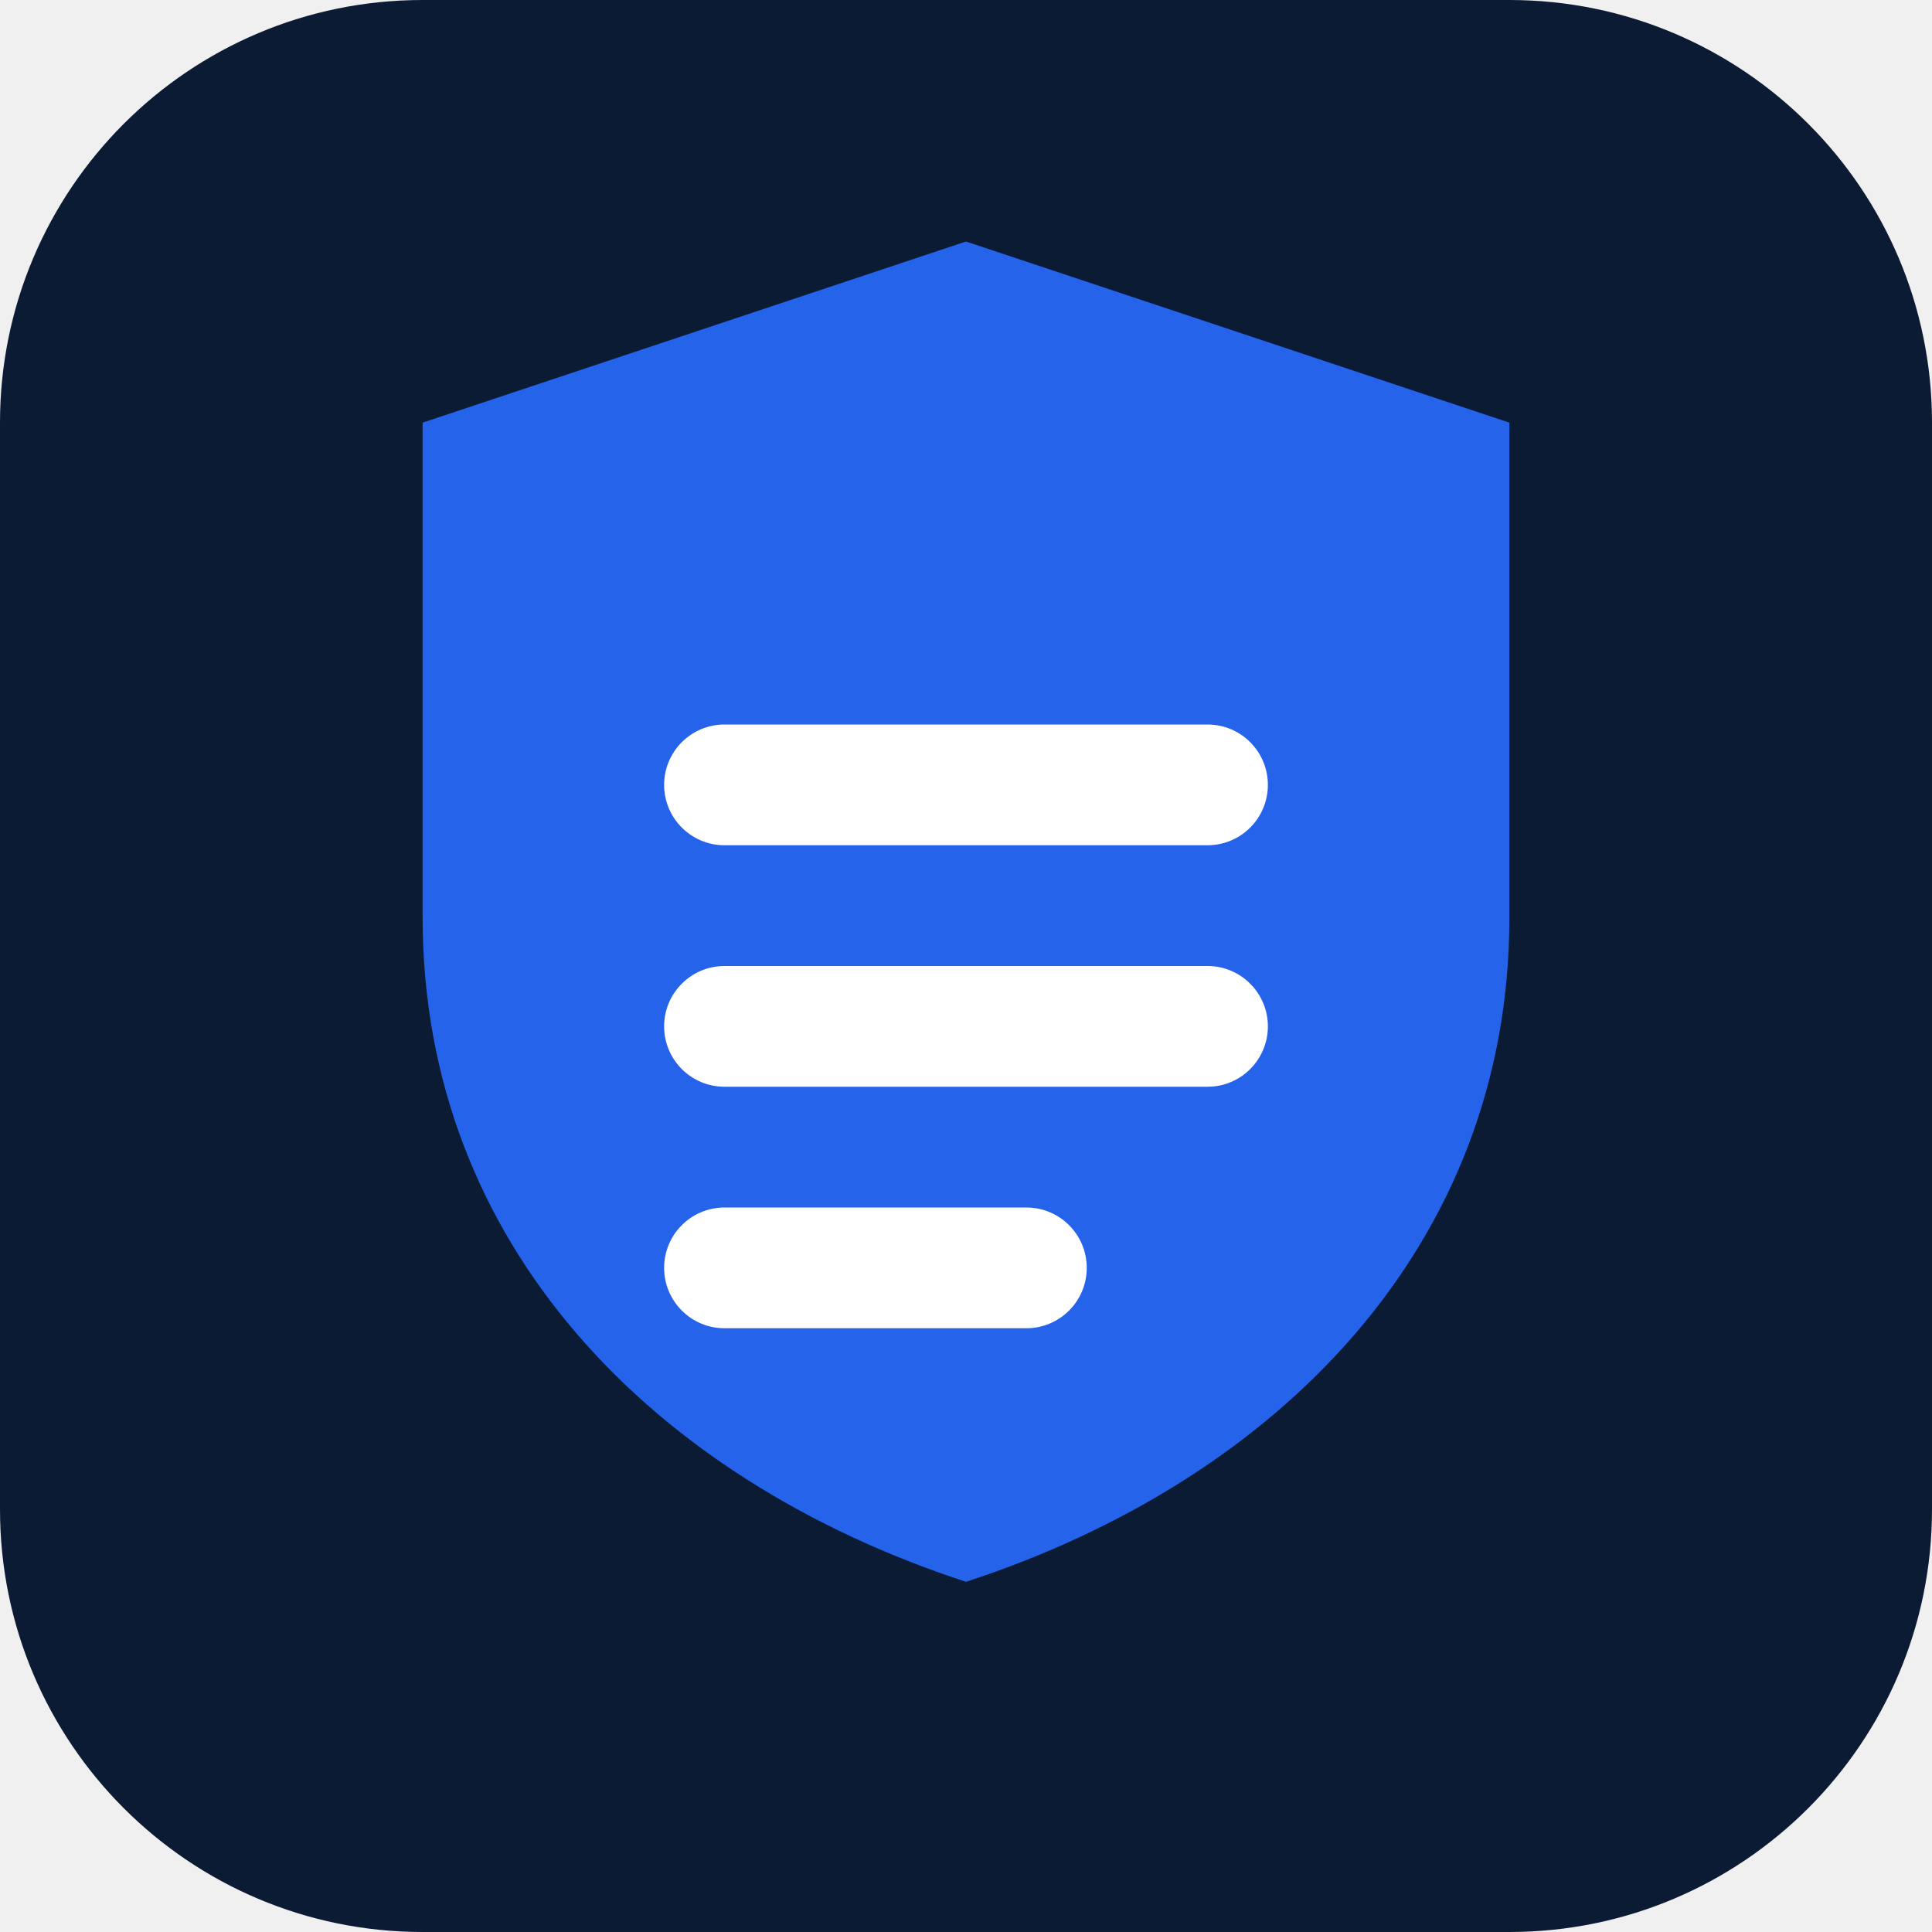
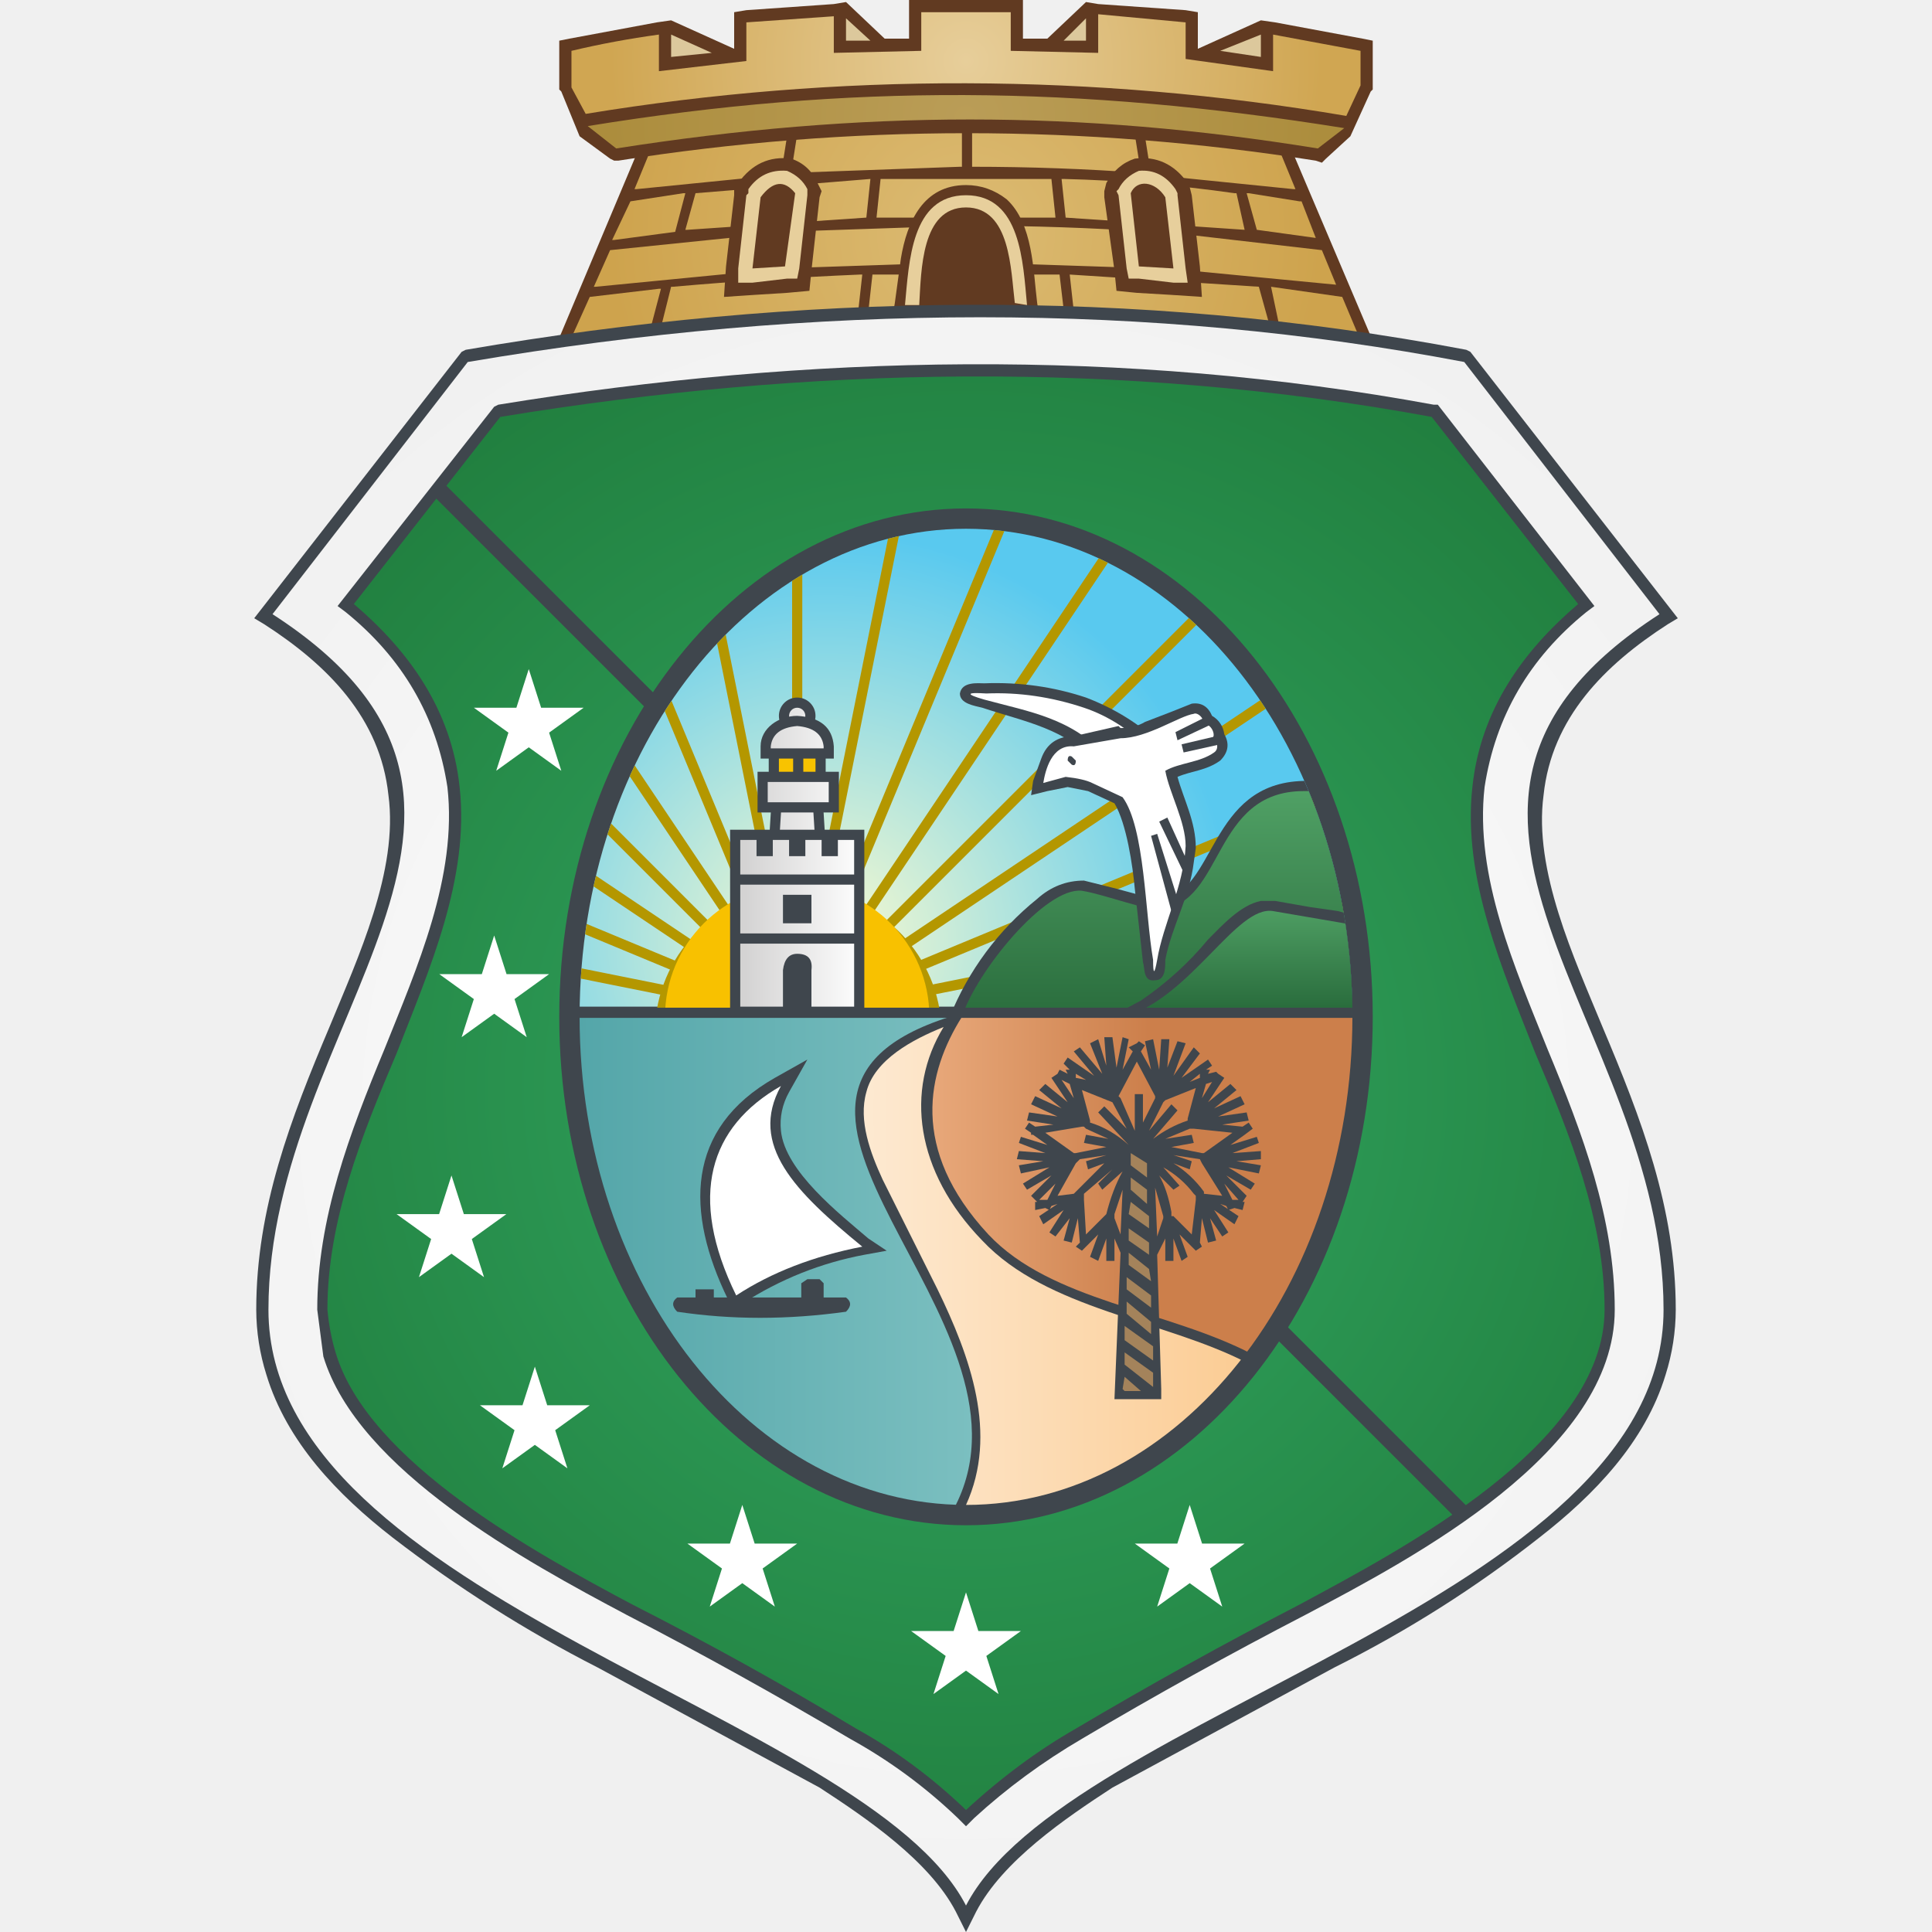
- <svg xmlns="http://www.w3.org/2000/svg" viewBox="0 0 32 32" role="img" aria-label="Escalas PC-CE">
-   <rect width="32" height="32" rx="7" fill="#0a1b33" />
-   <path d="M16 4l9 3v8.2c0 5.4-3.8 9.3-9 11-5.2-1.7-9-5.6-9-11V7z" fill="#2563eb" />
-   <g fill="#ffffff">
-     <rect x="11" y="12" width="10" height="2" rx="1" />
-     <rect x="11" y="16" width="10" height="2" rx="1" />
-     <rect x="11" y="20" width="7" height="2" rx="1" />
+ <svg xmlns="http://www.w3.org/2000/svg" xmlns:xlink="http://www.w3.org/1999/xlink" width="32" height="32" viewBox="-350 -475 700 950">
+   <defs>
+     <radialGradient id="g" cx="-68" cy="-13" r="200" fx="-68" fy="-13" gradientUnits="userSpaceOnUse">
+       <stop offset="0" stop-color="#f9facf" />
+       <stop offset="1" stop-color="#59c9ef" />
+     </radialGradient>
+     <radialGradient id="e" cx="0" cy="60" r="425" fx="0" fy="60" gradientUnits="userSpaceOnUse">
+       <stop offset="0" stop-color="#33a963" />
+       <stop offset="1" stop-color="#207d3d" />
+     </radialGradient>
+     <radialGradient id="d" cx="0" cy="70" r="500" fx="0" fy="70" gradientUnits="userSpaceOnUse">
+       <stop offset="0" stop-color="#fff" />
+       <stop offset="1" stop-color="#efefef" />
+     </radialGradient>
+     <radialGradient id="a" cx="0" cy="-360" r="175" fx="0" fy="-360" gradientUnits="userSpaceOnUse">
+       <stop offset="0" stop-color="#dcbb73" />
+       <stop offset="1" stop-color="#cea34d" />
+     </radialGradient>
+     <radialGradient id="b" cx="0" cy="-445" r="175" fx="0" fy="-445" gradientUnits="userSpaceOnUse">
+       <stop offset="0" stop-color="#e7ce9a" />
+       <stop offset="1" stop-color="#d0a652" />
+     </radialGradient>
+     <radialGradient id="c" cx="0" cy="-417" r="175" fx="0" fy="-417" gradientUnits="userSpaceOnUse">
+       <stop offset="0" stop-color="#ba9d57" />
+       <stop offset="1" stop-color="#ac8d3d" />
+     </radialGradient>
+     <linearGradient id="h" x1="-190" x2="157" gradientUnits="userSpaceOnUse">
+       <stop offset="0" stop-color="#fff" />
+       <stop offset="1" stop-color="#fbc98d" />
+     </linearGradient>
+     <linearGradient id="i" x1="0" x2="0" y1="25" y2="-90" gradientUnits="userSpaceOnUse">
+       <stop offset="0" stop-color="#2a6d3d" />
+       <stop offset="1" stop-color="#51a266" />
+     </linearGradient>
+     <linearGradient id="j" x1="0" x2="0" y1="20" y2="-32" gradientUnits="userSpaceOnUse">
+       <stop offset="0" stop-color="#2a6d3d" />
+       <stop offset="1" stop-color="#51a266" />
+     </linearGradient>
+     <linearGradient id="k" x1="-17" x2="90" gradientUnits="userSpaceOnUse">
+       <stop offset="0" stop-color="#e8a87a" />
+       <stop offset="1" stop-color="#cc7f4b" />
+     </linearGradient>
+     <linearGradient id="l" x1="-191" x2="3" gradientUnits="userSpaceOnUse">
+       <stop offset="0" stop-color="#54a6a9" />
+       <stop offset="1" stop-color="#7bbfc0" />
+     </linearGradient>
+     <linearGradient id="m" x1="-110" x2="-50" gradientUnits="userSpaceOnUse">
+       <stop offset="0" stop-color="#d3d2d2" />
+       <stop offset="1" stop-color="#fff" />
+     </linearGradient>
+     <clipPath id="f">
+       <ellipse cy="25" fill="#fff" rx="190" ry="240" />
+     </clipPath>
+     <path id="n" fill="#fff" d="m0-25 16 50-43-31h54l-43 31z" />
+   </defs>
+   <path fill="#613a21" d="M194-300q-194-29-388 0l-11 3 45-107h3q79-13 157-15 78 1 155 15h4l45 106z" />
+   <path fill="url(#a)" d="m154-315-4-19 35 5 8 19zm28-20-83-8-3-18h1l78 9zm-10-23-29-4-5-18h1l25 4h1zm-11-24-69-7h-1l-3-19h1l66 9 7 17zm-78-27 3 19q-41-3-83-3v-20q40 0 80 4m-85-4v20h-1l-83 3 3-19zm-86 5-3 19h-1l-70 7h-1l7-17zm-77 32 26-4h1l-5 19-30 4h-1zm-10 24 78-8h1l-3 18h-1l-82 8h-1zm-10 23 34-4h1l-5 19-39 5zm35 15 5-20h1q45-4 92-6h1l-2 18zm102-8 2-18h92l2 17zm101 0-2-18 93 6 5 18zm80-58 4 18-88-6-2-19h1q42 1 84 7zm-91-7 2 19h-88l2-19zm-89 0-2 19-88 6h-1l5-18zm-44 26 88-3h1v18h-1l-90 3h-1zm94-3q44 0 88 3l3 18h-1l-90-3z" />
+   <path fill="#613a21" d="M-114-451v-18l6-1 43-3 6-1 19 18h12v-19h56v19h12l19-18 6 1 43 3 6 1v18l31-14 7 1 43 8 5 1v24l-1 1-10 22-12 11-2 2-3-1a1096 1096 0 0 0-343 0h-2l-2-1-15-11-9-22-1-1v-24l5-1 43-8 7-1z" />
+   <path fill="url(#b)" d="m-151-440 43-5v-19l43-3v18l43-1v-19h44v19l43 1v-19l43 4v18l43 6v-18l43 8v17l-7 15a1132 1132 0 0 0-374-1l-7-13v-18q21-5 43-8z" />
+   <path fill="url(#c)" d="m-172-402-14-11c129-21 241-20 372 1l-13 10c-117-19-224-19-345 0" />
+   <path fill="#dcc89c" d="m125-450 20-8v11zm-270-8v11l20-2zm98 3-12-11v11zm95 0 11-11v11z" />
+   <path fill="#613a21" d="m-35-326 3-22c3-18 11-36 32-36q11 0 20 7c13 12 13 35 15 51l1 6h-72z" />
+   <path fill="#e7cf9c" d="M-23-325c1-17 1-48 23-48s22 31 24 47l6 1c-2-21-3-54-30-54s-28 33-30 54z" />
+   <path fill="#613a21" d="m-88-331-16 1-15 1 1-15 4-35v-4l2-2q10-14 26-12 9 3 13 12l2 4-1 3-4 36-1 10z" />
+   <path fill="#e7cf9c" d="m-88-338-17 2h-7v-7l4-36 1-1v-2q7-10 19-9 7 3 10 9v3l-4 36-1 5z" />
+   <path fill="#613a21" d="m-89-344 5-36q-8-10-17 2l-4 35zm173 13 17 1 15 1-1-15-4-35-1-4-1-2q-10-14-26-12-9 3-14 12l-1 4v3l5 36 1 10z" />
+   <path fill="#e7cf9c" d="m85-338 17 2h7l-1-7-4-36v-1l-1-2q-7-10-18-9-7 3-10 9l-1 1 1 2 4 36 1 5z" />
+   <path fill="#613a21" d="m85-344-4-36c3-7 12-6 17 2l4 35z" />
+   <path fill="#3f464d" d="M-5 465c-13-25-44-46-67-61l-109-59q-53-27-101-64c-27-21-52-47-62-80a107 107 0 0 1-5-32c0-50 17-94 36-139 14-34 34-77 29-114-4-38-30-64-61-84l-5-3 102-131 2-1c163-28 329-31 492 0l2 1 102 131-5 3c-31 20-57 46-61 84-5 37 15 80 29 114 19 45 36 89 36 139a107 107 0 0 1-5 32c-10 33-35 59-62 80q-47 37-101 64L72 404c-23 15-54 36-67 61l-5 10z" />
+   <path fill="url(#d)" d="M0 462c-49-95-343-150-343-293s149-247 2-342l96-124q259-44 490 0l96 124c-147 95 2 200 2 342C343 312 49 367 0 462" />
+   <path fill="#3f464d" d="M-4 419q-24-23-53-39-54-32-110-61c-49-26-132-71-149-127l-3-23c0-45 16-87 33-128 16-40 36-85 31-129q-8-52-50-86l-4-3 77-98 2-1c153-25 308-28 460 0h2l77 99-4 3q-42 34-50 86c-5 44 15 89 31 129 17 41 33 83 33 128 0 70-99 122-152 150q-56 29-110 61-29 17-53 39l-4 4z" />
+   <path fill="url(#e)" d="M0 415q26-24 54-40 54-32 110-61c50-27 150-79 150-145 0-44-17-86-34-126-16-41-36-86-31-131 4-38 25-67 52-90l-72-92c-152-28-306-25-458 0l-72 92c27 23 48 52 52 90 5 45-15 90-31 131-17 40-34 82-34 126q1 11 4 21c16 54 99 99 146 124q57 29 110 61 29 16 54 40" />
+   <path stroke="#3f464d" stroke-width="8" d="m245 270-505-505" />
+   <ellipse cy="25" fill="#3f464d" rx="200" ry="250" />
+   <g clip-path="url(#f)">
+     <path fill="url(#g)" d="M190 20h-380v-245h380z" />
+     <path stroke="#b49700" stroke-width="5" d="m-83 25-294-59m294 59L-360-90M-83 25l-249-167M-83 25l-212-212M-83 25l-167-249M-83 25l-115-277M-83 25l-59-294m59 294v-300m0 300 59-294M-83 25 32-252M-83 25 84-224M-83 25l212-212M-83 25l249-167M-83 25 194-90M-83 25l294-59m-361 59a68 68 0 0 1 135 0" />
+     <path fill="#f8c100" d="M-148 25a65 65 0 0 1 130 0z" />
+     <path fill="url(#h)" d="M-49 62c-4 14 2 30 8 43l27 54c16 33 30 71 14 106h138v-70c-41-21-98-26-130-60-33-34-38-74-19-105-15 6-34 16-38 32" />
+     <path fill="#3f464d" d="M96-33c27-3 23-57 70-58h24V25H-8a143 143 0 0 1 43-58q10-9 23-9l16 4c4 1 17 5 22 5" />
+     <path fill="url(#i)" d="M96-28c-7 1-27-7-39-9C39-39 5 3-2 25h192V-86h-24c-45 0-39 55-70 58" />
+     <path fill="#3f464d" d="M190 25H71l15-8q19-13 33-30c7-7 16-17 26-19h7l17 3 14 2 7 2z" />
+     <path fill="url(#j)" d="m186-21-35-6c-18-3-40 42-73 52h112v-45z" />
+     <path fill="url(#k)" d="M-2 25c-17 27-26 65 13 107 31 33 88 37 130 59h49V25z" />
+     <path fill="url(#l)" d="M-8 25c-126 40 49 148 3 240h-185V25z" />
+     <path fill="#3f464d" d="M-117 164c-21-43-21-84 23-109l16-9-9 16q-5 9-4 19c2 20 29 41 43 53l9 6-11 2q-32 6-60 24l-5 3z" />
+     <path fill="#fff" d="M-113 162c-24-49-13-83 22-103-16 29 7 52 40 79q-36 7-62 24" />
+     <path fill="#3f464d" d="M-59 163h-11v-7l-2-2h-6l-3 2v7h-43v-4h-9v4h-9q-4 3 0 7 40 6 83 0 4-4 0-7" />
+     <path stroke="#3f464d" stroke-width="5" d="M195 23h-395" />
+     <g fill="#3f464d">
+       <path fill="#f8c300" d="M-70-103v8h-25v-8z" />
+       <circle cx="-83" cy="-123" r="9" />
+       <circle cx="-83" cy="-123" r="4" fill="url(#m)" />
+       <path fill="url(#m)" stroke="#3f464d" stroke-width="5" d="M-93-83h20l4 64h-28z" />
+       <path fill="url(#m)" stroke="#3f464d" stroke-width="5" d="M-65-93v15h-35v-15z" />
+       <path d="M-50 25h-66v-92h66z" />
+       <path fill="url(#m)" d="M-103-62v8h8v-8h8v8h8v-8h8v8h8v-8h8v82h-56v-82z" />
+       <path d="M-76 2v19h-14V2q1-8 7-8 8 0 7 8m-14-23v-14h14v14zm37-24v5h-60v-5zm0 29v5h-60v-5zm-30-107q17 1 18 15v6h-36v-6c0-9 9-15 18-15" />
+       <path fill="url(#m)" d="M-83-118q12 1 13 10v1h-26v-1q1-9 13-10" />
+       <path d="M-92-95h-5v-8h5zm12 0h-5v-8h5zm11 0h-5v-8h5z" />
+     </g>
+     <g fill="#3f464d">
+       <path d="M9-139q26-1 50 7 21 8 37 23l7 7-36 4-2-1c-16-18-36-21-57-28-4-1-11-2-11-7 1-6 9-5 12-5" />
+       <path fill="#fff" d="M10-134q24-1 48 7 18 6 34 22l-23 2c-17-19-38-22-60-28q-14-4 1-3" />
+       <path d="M121-123a12 12 0 0 1 6 9q4 7-2 13c-7 5-14 5-21 8 3 11 9 22 9 35l-1 7c-2 17-11 32-14 48 0 4 0 10-5 10-6 1-5-6-6-9l-4-36c-1-11-4-32-10-42l-13-6-10-2-10 2-8 2 1-7 4-11q4-11 16-11l22-5 1 1q7 0 12-3l13-5 10-4q7-1 10 6" />
+       <path fill="#fff" d="M76-112c13 0 29-11 36-12 2-1 6 3 4 5l-11 5 12-5c4 0 6 6 4 7l-13 4c-3 2 8-4 13-4 2 0 4 5 1 7-7 5-17 5-24 9 2 11 10 25 10 37-1 20-11 38-14 56q-2 11-2 0c-4-23-4-65-15-80l-15-7q-4-2-13-3l-11 3c1-6 4-19 15-18z" />
+       <path d="M52-99q2 1 2-2l-2-2q-2-1-2 2zm39 35 3-1 11 35-4 3zm4-7 4-2 10 22-2 5zm22-51 4 3-17 8-1-4zm6 9 2 4-18 4-1-4z" />
+     </g>
+     <g fill="#3f464d">
+       <path d="M69 122q3-12 8-21l-10 9-2-3 7-7-14 12v3l1 17 9-9zm24-13 1 24 3-9v-1zm1 33 2 66v5H73l3-72-3-7v11h-4v-11l-4 11-4-2 4-11-8 8-3-2 2-2-1-12-3 12-4-1 3-11-7 9-3-2 7-11-10 7-2-4 9-6-3 1-1 2-2-1-5 1v-4h1l-3-3 10-10-12 7-2-3 13-8-14 3-1-4 12-2-13-1 1-4 13 1-13-5 1-3 13 4-7-5h-1v-1l-3-2 2-3 3 2 9-1-13-2 1-4 14 2-13-6 2-4 13 6-11-9 3-3 11 9-8-12 3-2 1-2 4 2-1-2h2l-3-3 2-3 13 9-10-12 3-2 11 13-6-15 4-2 4 13-1-14h4l2 15 3-15 3 1-3 15 5-9-2-2 4-2 1-1 3 2-2 3 5 9-3-14 4-1 3 15 1-15h4l-1 14 5-13 4 1-6 16 10-14 3 3-9 12 13-9 2 3-3 2h2l-1 2 4-1 1 1 3 2-8 12 11-9 3 3-11 9 13-6 2 4-13 6 14-2 1 4-13 2 10 1 3-2 2 3-4 3-7 5 13-4 1 3-13 5 14-1v4l-12 1 12 2-1 4-15-3 13 8-2 3-12-7 10 10-2 3h1l-1 4-4-1-3 1-1-2-3-1 9 6-2 4-10-7 7 11-3 2-6-9 3 11-4 1-3-12-1 12 1 2-3 2-8-8 4 11-3 2-4-11v11h-4v-11zm-18-10 1-22-4 12v2zm34-52-12 5 13-2 1 4-11 2 15 3h1l14-10-19-2zm-18 5q8-6 17-9v-1l4-15-15 6-1 1-7 14 11-13 3 3zm20 27a48 48 0 0 0-15-13l8 9-3 2-7-7q4 7 6 18v2h1l9 9 2-17v-2zM87 77l6-12v-1l-9-17-9 17 1 1 7 16V63h4zm28 18-13-2 9 3-1 4-8-3a53 53 0 0 1 15 14v1l9 1-10-16zm0-40v-2l-5 4zm3 3-2 7 5-8zm-46 9-15-6 4 15v1q10 3 19 11L65 72l3-3 11 11zM59 80l-1-1h-1l-18 3 14 10h1l15-3-11-2 1-4 11 2zm9 17-8 3-1-4 10-3-13 2-1 1-1 1-9 16 8-1 1-1zm-24 10-8 8h4zm7-49-4-2 6 9zm3-3 5 1-5-3zm77 60h3l-7-8z" />
+       <path d="m81 92-4 117h15L89 92q-4-5-8 0" />
+       <path fill="#a4835b" d="M81 92v6l8 6v-7zm-3 110-1 6 1 1h8zm0-12v6l14 11v-7zm0-13v7l14 10v-7zm1-12v6l12 10v-6zm0-12v6l12 9v-6zm1-12v6l11 8-1-6zm0-12v6l10 7v-6zm1-13-1 6 10 7v-6zm0-12v6l8 7v-7z" />
+     </g>
  </g>
+   <use xlink:href="#n" transform="translate(-215 -121)" />
+   <use xlink:href="#n" transform="translate(-232 10)" />
+   <use xlink:href="#n" transform="translate(-253 128)" />
+   <use xlink:href="#n" transform="translate(-212 222)" />
+   <use xlink:href="#n" transform="translate(-110 290)" />
+   <use xlink:href="#n" transform="translate(0 333)" />
+   <use xlink:href="#n" transform="translate(110 290)" />
</svg>
